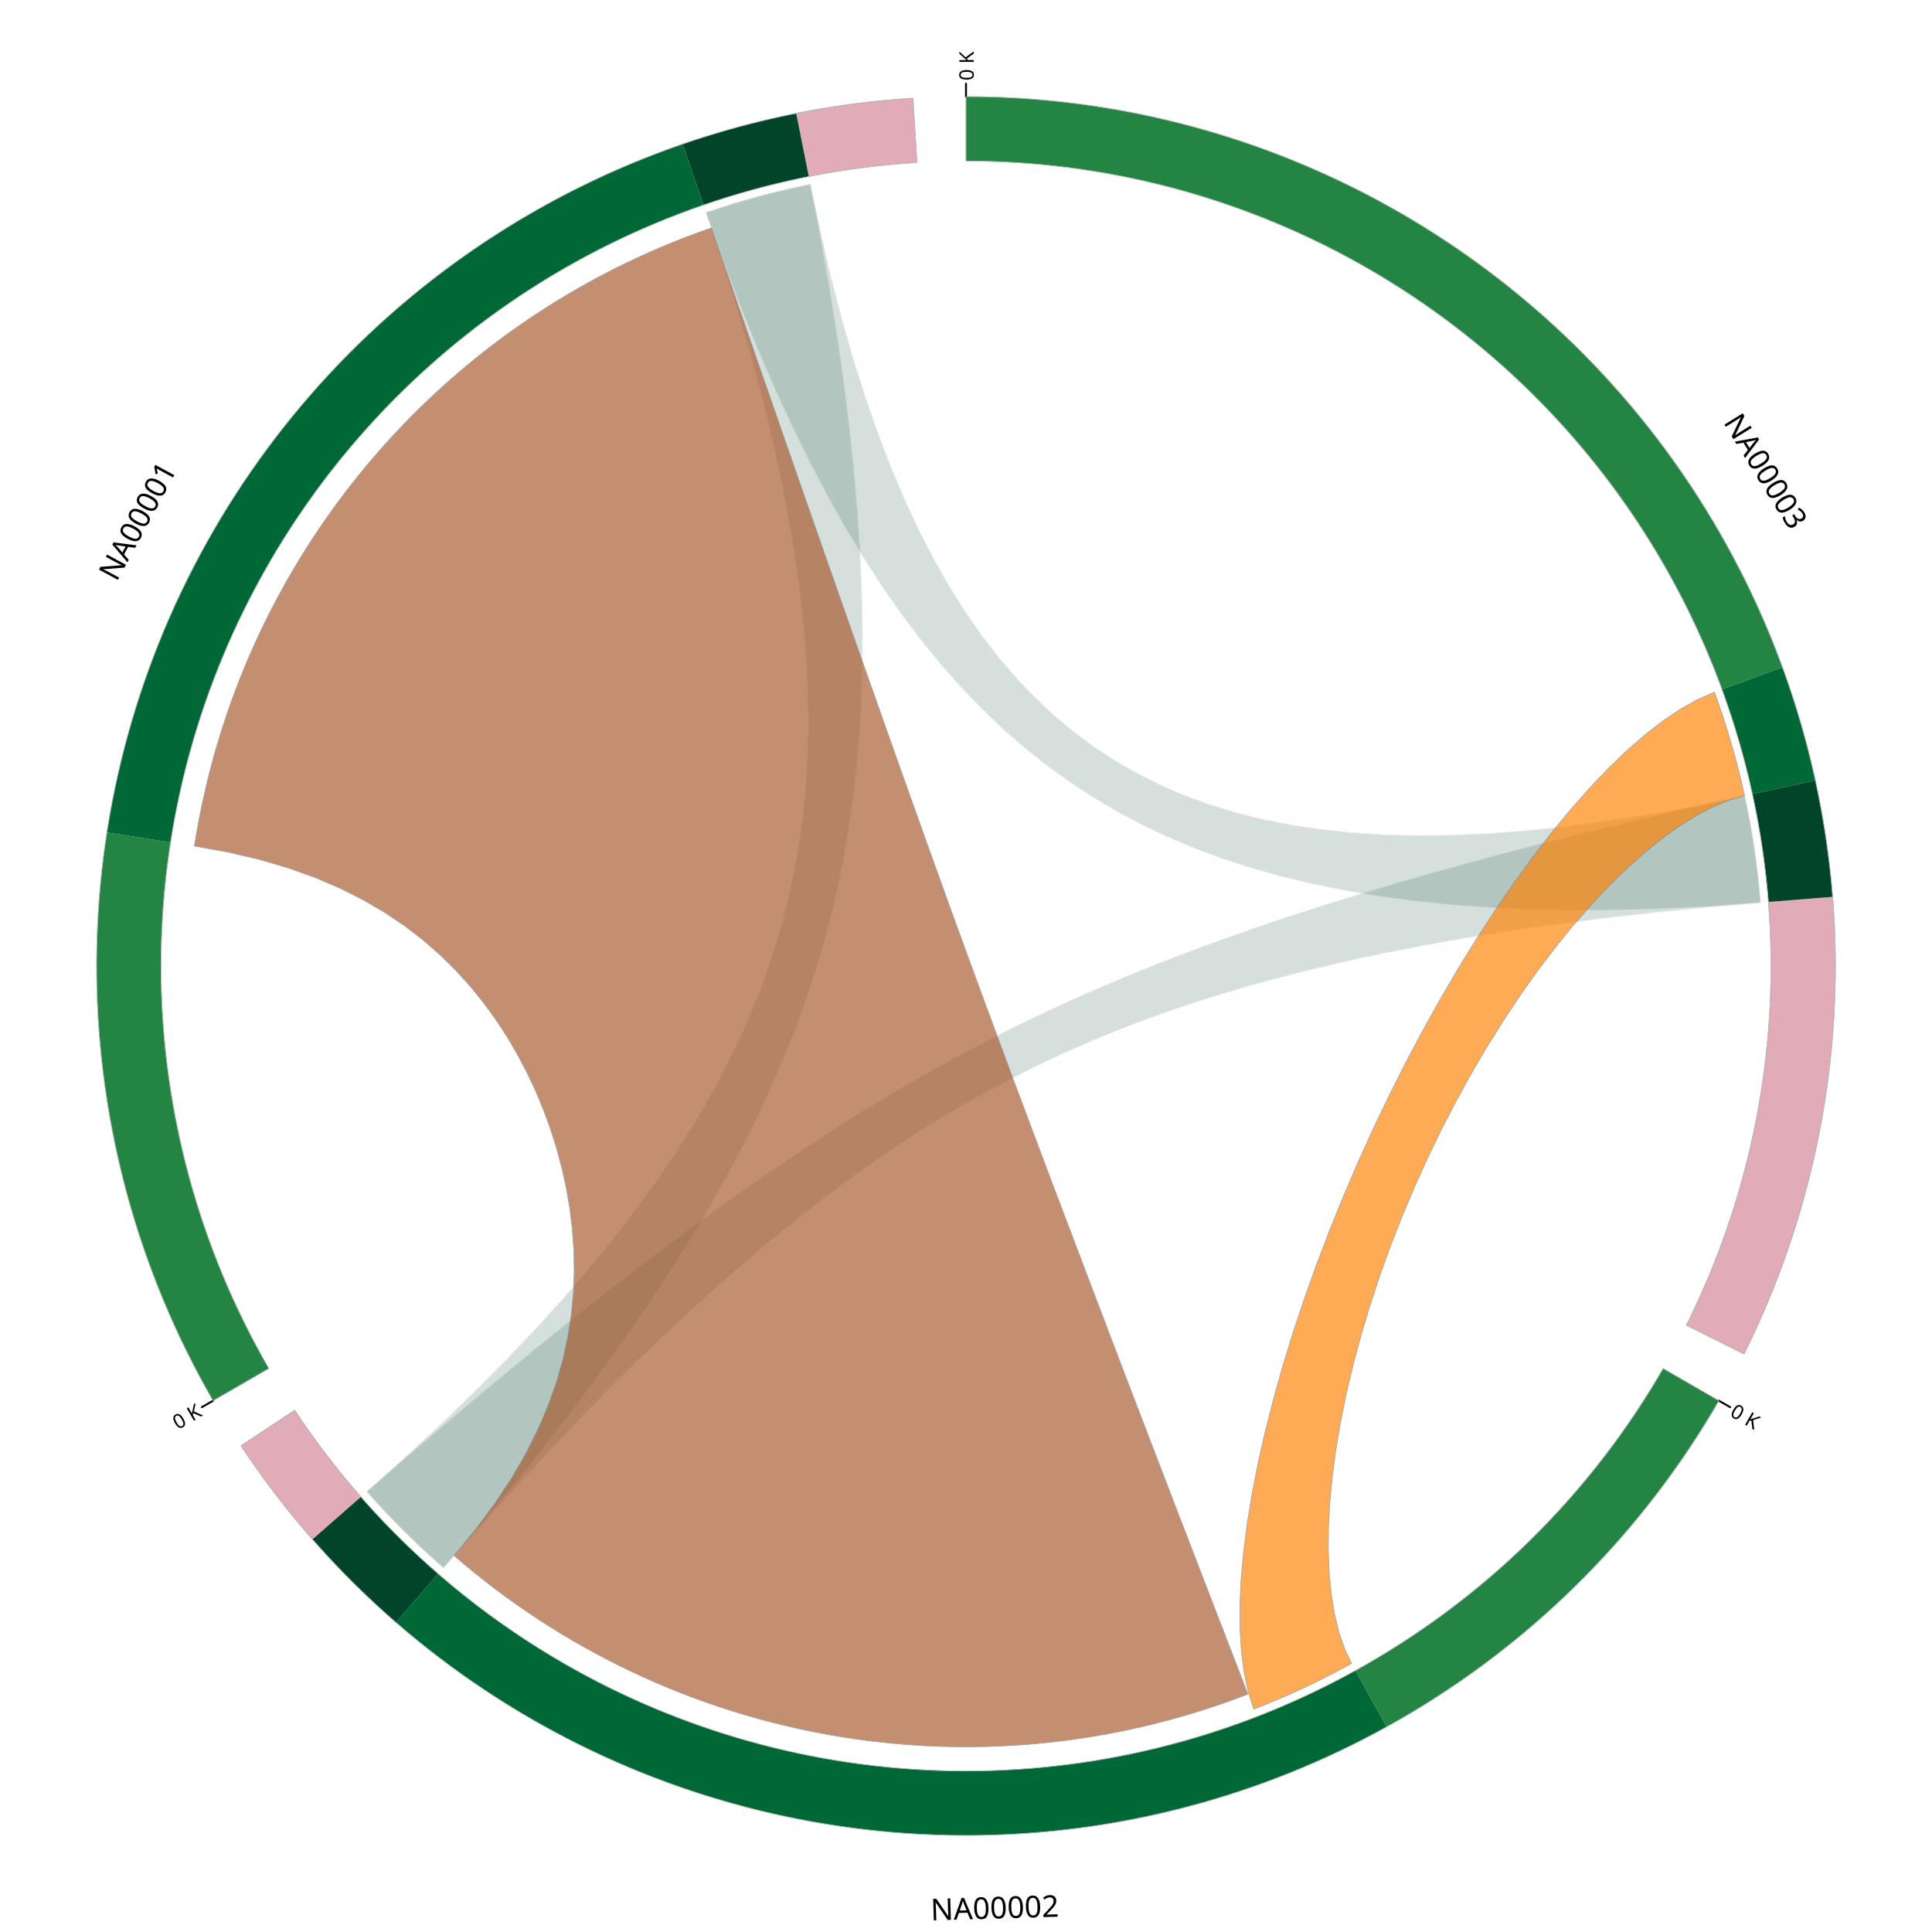
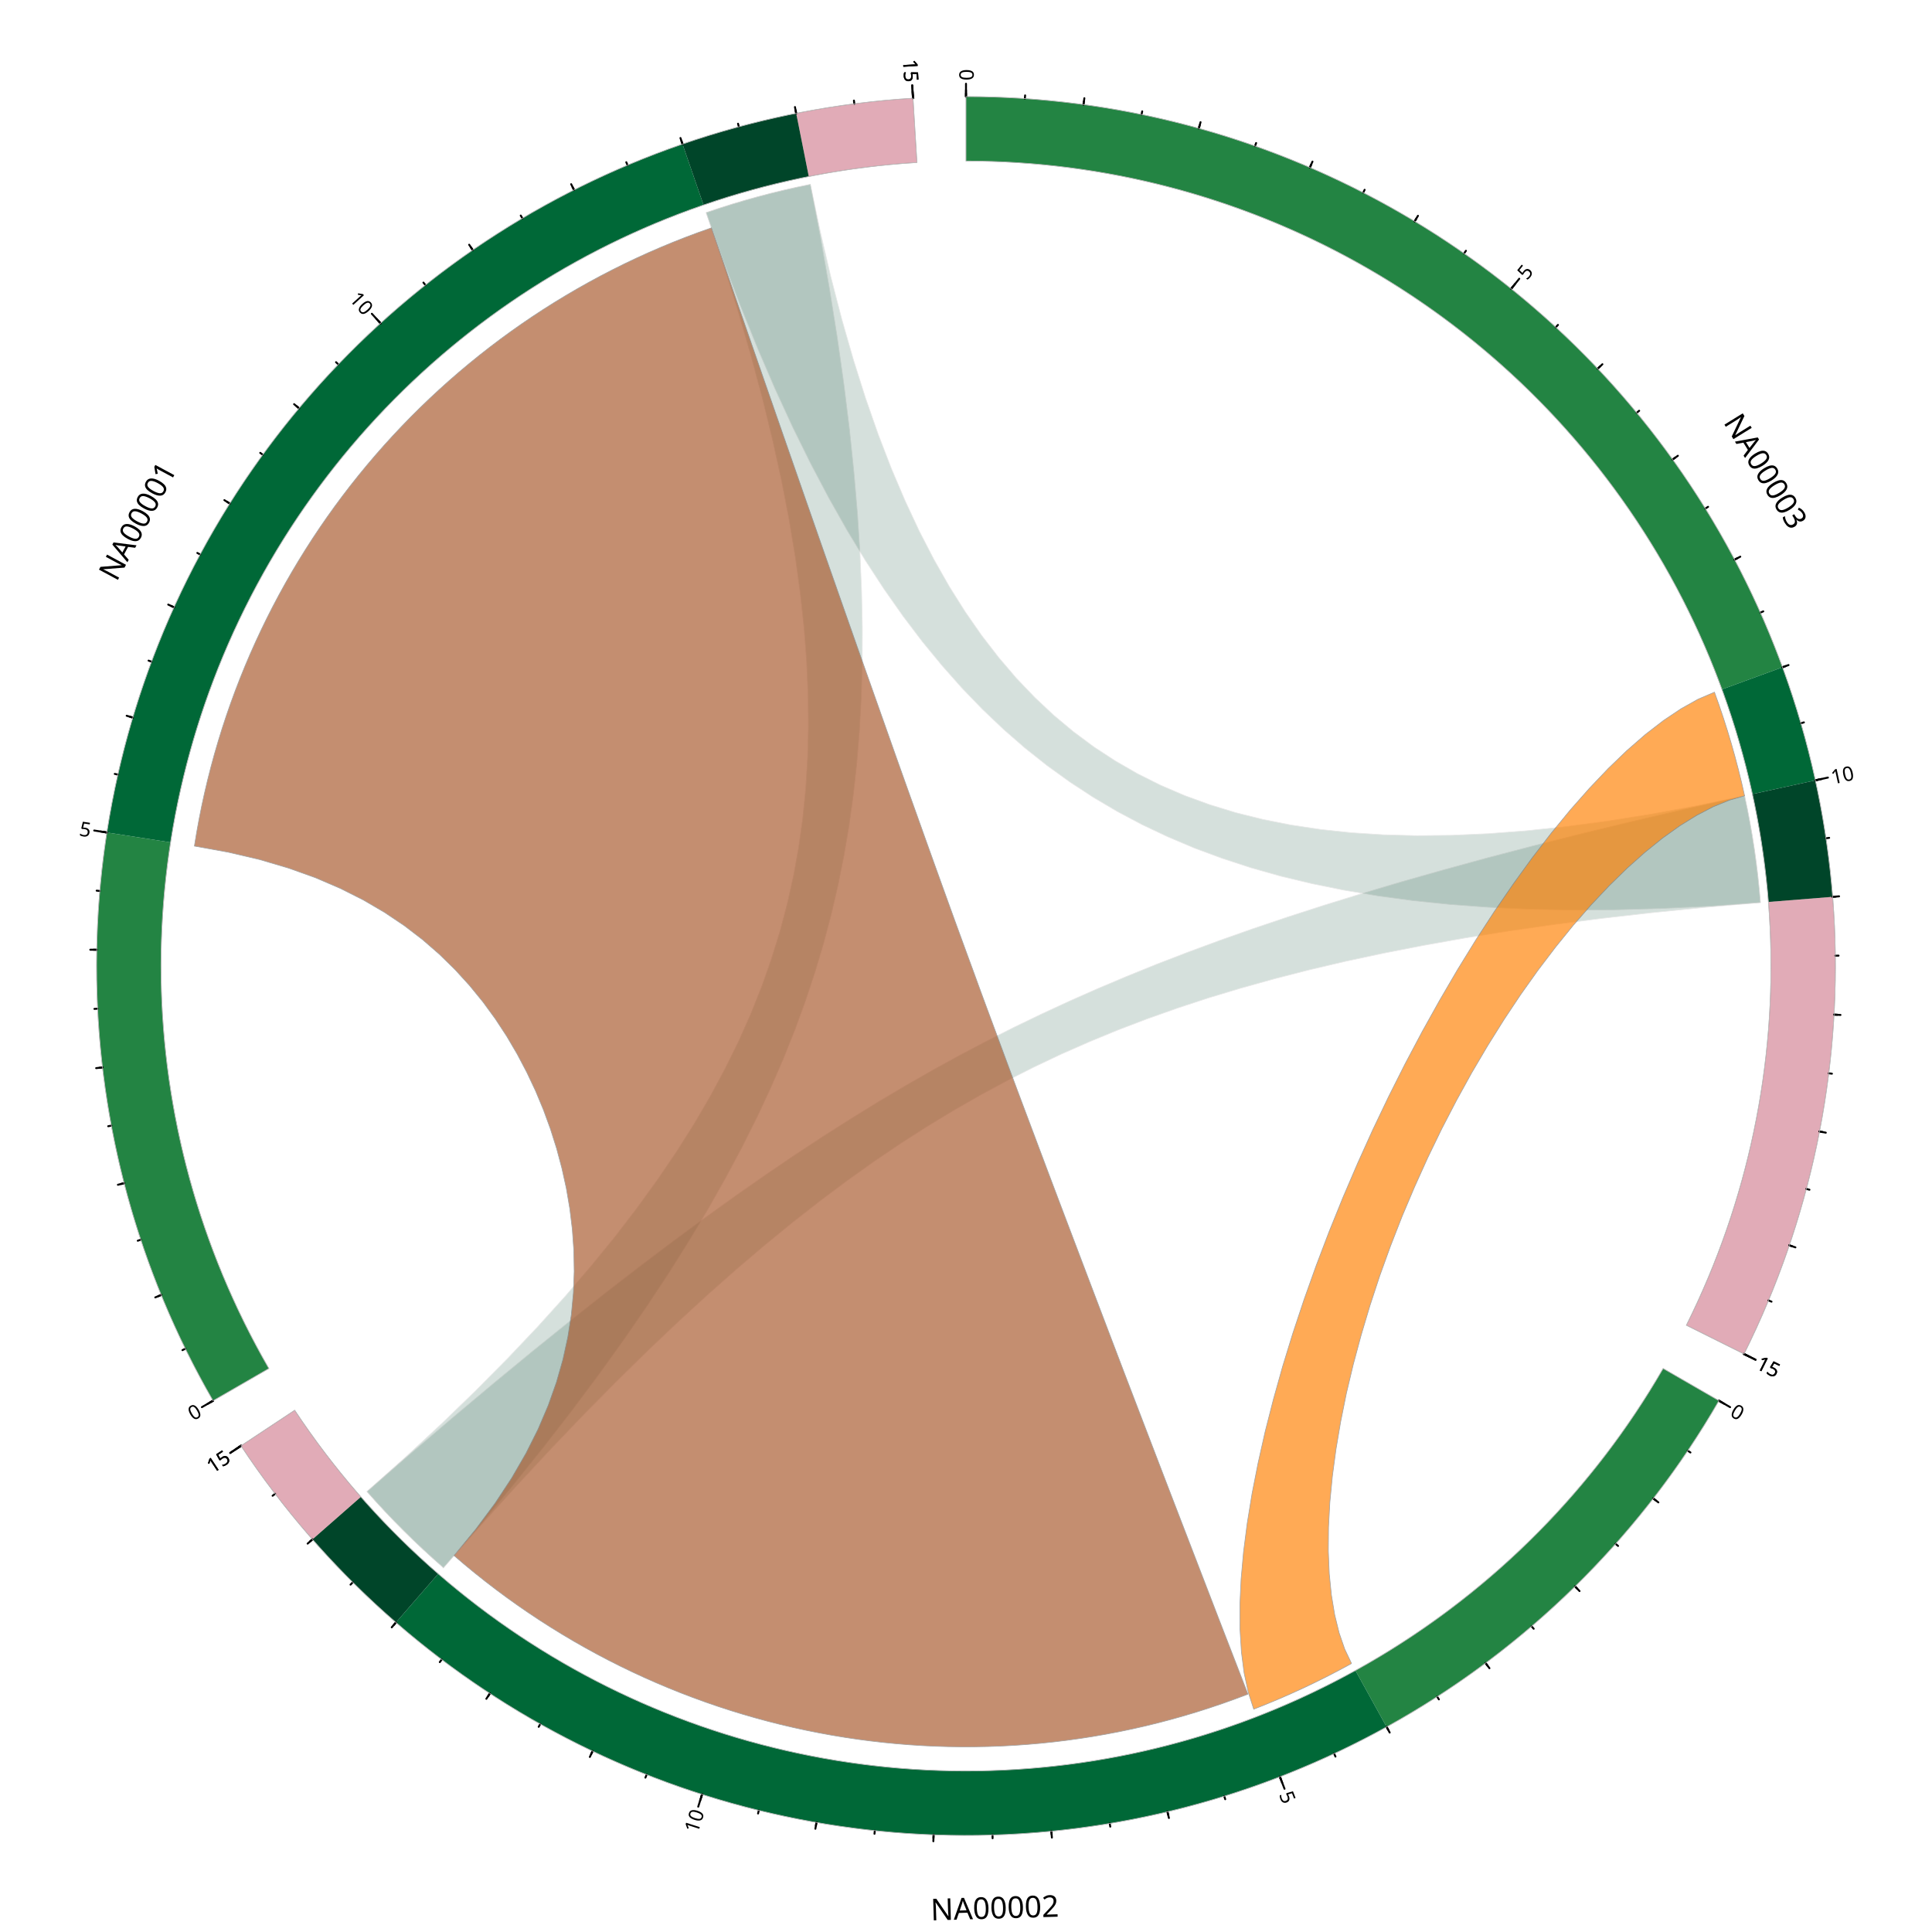
<svg xmlns="http://www.w3.org/2000/svg" width="3000px" height="3000px" version="1.1">
  <g id="bg">
    <rect x="0" y="0" width="3000px" height="3000px" style="fill:rgb(255,255,255);" />
  </g>
  <g id="ideograms">
    <path d="M1500.000,250.000 A1250.000,1250.000 40.000 0,1 2618.621,2057.842 L2708.110,2102.469 A1350.000,1350.000 0.000 0,0 1500.000,150.000 Z" style="stroke-width:1.0;stroke:rgb(189,189,189);stroke-linecap:round;fill:none;" />
    <path d="M1500.000,250.000 A1250.000,1250.000 40.000 0,1 2673.890,1070.485 L2767.801,1036.124 A1350.000,1350.000 0.000 0,0 1500.000,150.000 Z" style="stroke-linecap:round;fill:rgb(35,132,67);" />
    <path d="M2673.890,1070.485 A1250.000,1250.000 40.000 0,1 2721.167,1233.071 L2818.860,1211.716 A1350.000,1350.000 0.000 0,0 2767.801,1036.124 Z" style="stroke-linecap:round;fill:rgb(0,104,55);" />
    <path d="M2721.167,1233.071 A1250.000,1250.000 40.000 0,1 2746.038,1400.554 L2845.721,1392.598 A1350.000,1350.000 0.000 0,0 2818.860,1211.716 Z" style="stroke-linecap:round;fill:rgb(0,69,41);" />
    <path d="M2746.038,1400.554 A1250.000,1250.000 40.000 0,1 2618.621,2057.842 L2708.110,2102.469 A1350.000,1350.000 0.000 0,0 2845.721,1392.598 Z" style="stroke-linecap:round;fill:rgb(165,0,38);fill-opacity:0.33;" />
    <text x="2727.7" y="740.3" font-size="46.8px" font-family="CMUSansSerif-DemiCondensed" style="text-anchor:middle;fill:rgb(0,0,0);" transform="rotate(418.3,2727.7,740.3)">NA00003</text>
    <line x1="1500.0" y1="150.0" x2="1500.0" y2="130.0" style="stroke-width:3.0;stroke:rgb(0,0,0);stroke-linecap:round;fill:none;" />
-     <text x="1512.0" y="125.1" font-size="31.2px" font-family="CMUSansSerif" style="text-anchor:start;fill:rgb(0,0,0);" transform="rotate(270.0,1512.0,125.1)">0 K</text>
+     <text x="1512.0" y="125.1" font-size="31.2px" font-family="CMUSansSerif" style="text-anchor:start;fill:rgb(0,0,0);" transform="rotate(270.0,1512.0,125.1)">0</text>
+     <line x1="1500.0" y1="150.0" x2="1500.0" y2="140.0" style="stroke-width:3.0;stroke:rgb(0,0,0);stroke-linecap:round;fill:none;" />
+     <line x1="1500.0" y1="150.0" x2="1500.0" y2="145.0" style="stroke-width:3.0;stroke:rgb(0,0,0);stroke-linecap:round;fill:none;" />
+     <line x1="1591.4" y1="153.1" x2="1591.8" y2="148.1" style="stroke-width:3.0;stroke:rgb(0,0,0);stroke-linecap:round;fill:none;" />
+     <line x1="1682.4" y1="162.4" x2="1683.8" y2="152.5" style="stroke-width:3.0;stroke:rgb(0,0,0);stroke-linecap:round;fill:none;" />
+     <line x1="1682.4" y1="162.4" x2="1683.1" y2="157.4" style="stroke-width:3.0;stroke:rgb(0,0,0);stroke-linecap:round;fill:none;" />
+     <line x1="1772.6" y1="177.8" x2="1773.6" y2="172.9" style="stroke-width:3.0;stroke:rgb(0,0,0);stroke-linecap:round;fill:none;" />
+     <line x1="1861.5" y1="199.3" x2="1864.2" y2="189.7" style="stroke-width:3.0;stroke:rgb(0,0,0);stroke-linecap:round;fill:none;" />
+     <line x1="1861.5" y1="199.3" x2="1862.9" y2="194.5" style="stroke-width:3.0;stroke:rgb(0,0,0);stroke-linecap:round;fill:none;" />
+     <line x1="1948.8" y1="226.8" x2="1950.5" y2="222.1" style="stroke-width:3.0;stroke:rgb(0,0,0);stroke-linecap:round;fill:none;" />
+     <line x1="2034.0" y1="260.1" x2="2038.0" y2="250.9" style="stroke-width:3.0;stroke:rgb(0,0,0);stroke-linecap:round;fill:none;" />
+     <line x1="2034.0" y1="260.1" x2="2036.0" y2="255.5" style="stroke-width:3.0;stroke:rgb(0,0,0);stroke-linecap:round;fill:none;" />
+     <line x1="2116.8" y1="299.1" x2="2119.0" y2="294.7" style="stroke-width:3.0;stroke:rgb(0,0,0);stroke-linecap:round;fill:none;" />
+     <line x1="2196.7" y1="343.6" x2="2201.8" y2="335.1" style="stroke-width:3.0;stroke:rgb(0,0,0);stroke-linecap:round;fill:none;" />
+     <line x1="2196.7" y1="343.6" x2="2199.3" y2="339.4" style="stroke-width:3.0;stroke:rgb(0,0,0);stroke-linecap:round;fill:none;" />
+     <line x1="2273.4" y1="393.5" x2="2276.3" y2="389.4" style="stroke-width:3.0;stroke:rgb(0,0,0);stroke-linecap:round;fill:none;" />
+     <line x1="2346.6" y1="448.4" x2="2359.1" y2="432.8" style="stroke-width:3.0;stroke:rgb(0,0,0);stroke-linecap:round;fill:none;" />
+     <text x="2371.2" y="436.2" font-size="31.2px" font-family="CMUSansSerif" style="text-anchor:start;fill:rgb(0,0,0);" transform="rotate(308.8,2371.2,436.2)">5</text>
+     <line x1="2346.6" y1="448.4" x2="2352.8" y2="440.6" style="stroke-width:3.0;stroke:rgb(0,0,0);stroke-linecap:round;fill:none;" />
+     <line x1="2346.6" y1="448.4" x2="2349.7" y2="444.5" style="stroke-width:3.0;stroke:rgb(0,0,0);stroke-linecap:round;fill:none;" />
+     <line x1="2415.8" y1="508.2" x2="2419.2" y2="504.5" style="stroke-width:3.0;stroke:rgb(0,0,0);stroke-linecap:round;fill:none;" />
+     <line x1="2480.9" y1="572.5" x2="2488.2" y2="565.6" style="stroke-width:3.0;stroke:rgb(0,0,0);stroke-linecap:round;fill:none;" />
+     <line x1="2480.9" y1="572.5" x2="2484.5" y2="569.0" style="stroke-width:3.0;stroke:rgb(0,0,0);stroke-linecap:round;fill:none;" />
+     <line x1="2541.5" y1="641.0" x2="2545.3" y2="637.8" style="stroke-width:3.0;stroke:rgb(0,0,0);stroke-linecap:round;fill:none;" />
+     <line x1="2597.3" y1="713.5" x2="2605.4" y2="707.7" style="stroke-width:3.0;stroke:rgb(0,0,0);stroke-linecap:round;fill:none;" />
+     <line x1="2597.3" y1="713.5" x2="2601.3" y2="710.6" style="stroke-width:3.0;stroke:rgb(0,0,0);stroke-linecap:round;fill:none;" />
+     <line x1="2648.0" y1="789.7" x2="2652.3" y2="787.0" style="stroke-width:3.0;stroke:rgb(0,0,0);stroke-linecap:round;fill:none;" />
+     <line x1="2693.5" y1="869.0" x2="2702.3" y2="864.4" style="stroke-width:3.0;stroke:rgb(0,0,0);stroke-linecap:round;fill:none;" />
+     <line x1="2693.5" y1="869.0" x2="2697.9" y2="866.7" style="stroke-width:3.0;stroke:rgb(0,0,0);stroke-linecap:round;fill:none;" />
+     <line x1="2733.5" y1="951.3" x2="2738.0" y2="949.3" style="stroke-width:3.0;stroke:rgb(0,0,0);stroke-linecap:round;fill:none;" />
+     <line x1="2767.8" y1="1036.1" x2="2777.2" y2="1032.7" style="stroke-width:3.0;stroke:rgb(0,0,0);stroke-linecap:round;fill:none;" />
+     <line x1="2767.8" y1="1036.1" x2="2772.5" y2="1034.4" style="stroke-width:3.0;stroke:rgb(0,0,0);stroke-linecap:round;fill:none;" />
+     <line x1="2796.3" y1="1123.1" x2="2801.1" y2="1121.7" style="stroke-width:3.0;stroke:rgb(0,0,0);stroke-linecap:round;fill:none;" />
+     <line x1="2818.9" y1="1211.7" x2="2838.4" y2="1207.4" style="stroke-width:3.0;stroke:rgb(0,0,0);stroke-linecap:round;fill:none;" />
+     <text x="2845.8" y="1218.1" font-size="31.2px" font-family="CMUSansSerif" style="text-anchor:start;fill:rgb(0,0,0);" transform="rotate(347.7,2845.8,1218.1)">10</text>
+     <line x1="2818.9" y1="1211.7" x2="2828.6" y2="1209.6" style="stroke-width:3.0;stroke:rgb(0,0,0);stroke-linecap:round;fill:none;" />
+     <line x1="2818.9" y1="1211.7" x2="2823.7" y2="1210.6" style="stroke-width:3.0;stroke:rgb(0,0,0);stroke-linecap:round;fill:none;" />
+     <line x1="2835.4" y1="1301.7" x2="2840.3" y2="1301.0" style="stroke-width:3.0;stroke:rgb(0,0,0);stroke-linecap:round;fill:none;" />
+     <line x1="2845.7" y1="1392.6" x2="2855.7" y2="1391.8" style="stroke-width:3.0;stroke:rgb(0,0,0);stroke-linecap:round;fill:none;" />
+     <line x1="2845.7" y1="1392.6" x2="2850.7" y2="1392.2" style="stroke-width:3.0;stroke:rgb(0,0,0);stroke-linecap:round;fill:none;" />
+     <line x1="2849.9" y1="1484.0" x2="2854.9" y2="1483.9" style="stroke-width:3.0;stroke:rgb(0,0,0);stroke-linecap:round;fill:none;" />
+     <line x1="2847.9" y1="1575.5" x2="2857.9" y2="1576.0" style="stroke-width:3.0;stroke:rgb(0,0,0);stroke-linecap:round;fill:none;" />
+     <line x1="2847.9" y1="1575.5" x2="2852.9" y2="1575.7" style="stroke-width:3.0;stroke:rgb(0,0,0);stroke-linecap:round;fill:none;" />
+     <line x1="2839.7" y1="1666.6" x2="2844.6" y2="1667.2" style="stroke-width:3.0;stroke:rgb(0,0,0);stroke-linecap:round;fill:none;" />
+     <line x1="2825.3" y1="1756.9" x2="2835.1" y2="1758.8" style="stroke-width:3.0;stroke:rgb(0,0,0);stroke-linecap:round;fill:none;" />
+     <line x1="2825.3" y1="1756.9" x2="2830.2" y2="1757.9" style="stroke-width:3.0;stroke:rgb(0,0,0);stroke-linecap:round;fill:none;" />
+     <line x1="2804.9" y1="1846.1" x2="2809.7" y2="1847.4" style="stroke-width:3.0;stroke:rgb(0,0,0);stroke-linecap:round;fill:none;" />
+     <line x1="2778.4" y1="1933.7" x2="2787.9" y2="1936.9" style="stroke-width:3.0;stroke:rgb(0,0,0);stroke-linecap:round;fill:none;" />
+     <line x1="2778.4" y1="1933.7" x2="2783.2" y2="1935.3" style="stroke-width:3.0;stroke:rgb(0,0,0);stroke-linecap:round;fill:none;" />
+     <line x1="2746.1" y1="2019.3" x2="2750.8" y2="2021.2" style="stroke-width:3.0;stroke:rgb(0,0,0);stroke-linecap:round;fill:none;" />
+     <line x1="2708.1" y1="2102.5" x2="2726.0" y2="2111.4" style="stroke-width:3.0;stroke:rgb(0,0,0);stroke-linecap:round;fill:none;" />
+     <text x="2725.1" y="2124.3" font-size="31.2px" font-family="CMUSansSerif" style="text-anchor:start;fill:rgb(0,0,0);" transform="rotate(26.5,2725.1,2124.3)">15</text>
+     <line x1="2708.1" y1="2102.5" x2="2717.1" y2="2106.9" style="stroke-width:3.0;stroke:rgb(0,0,0);stroke-linecap:round;fill:none;" />
+     <line x1="2708.1" y1="2102.5" x2="2712.6" y2="2104.7" style="stroke-width:3.0;stroke:rgb(0,0,0);stroke-linecap:round;fill:none;" />
+     <line x1="2708.1" y1="2102.5" x2="2726.0" y2="2111.4" style="stroke-width:3.0;stroke:rgb(0,0,0);stroke-linecap:round;fill:none;" />
+     <text x="2725.1" y="2124.3" font-size="31.2px" font-family="CMUSansSerif" style="text-anchor:start;fill:rgb(0,0,0);" transform="rotate(26.5,2725.1,2124.3)">15</text>
    <path d="M1500.000,250.000 A1250.000,1250.000 40.000 0,1 2618.621,2057.842 L2708.110,2102.469 A1350.000,1350.000 0.000 0,0 1500.000,150.000 Z" style="stroke-width:1.0;stroke:rgb(189,189,189);stroke-linecap:round;fill:none;" />
    <path d="M2582.532,2125.000 A1250.000,1250.000 40.000 0,1 457.584,2189.833 L374.191,2245.020 A1350.000,1350.000 0.000 0,0 2669.134,2175.000 Z" style="stroke-width:1.0;stroke:rgb(189,189,189);stroke-linecap:round;fill:none;" />
    <path d="M2582.532,2125.000 A1250.000,1250.000 40.000 0,1 2104.715,2593.993 L2153.092,2681.512 A1350.000,1350.000 0.000 0,0 2669.134,2175.000 Z" style="stroke-linecap:round;fill:rgb(35,132,67);" />
    <path d="M2104.715,2593.993 A1250.000,1250.000 40.000 0,1 680.406,2443.804 L614.838,2519.308 A1350.000,1350.000 0.000 0,0 2153.092,2681.512 Z" style="stroke-linecap:round;fill:rgb(0,104,55);" />
    <path d="M680.406,2443.804 A1250.000,1250.000 40.000 0,1 560.375,2324.381 L485.205,2390.332 A1350.000,1350.000 0.000 0,0 614.838,2519.308 Z" style="stroke-linecap:round;fill:rgb(0,69,41);" />
    <path d="M560.375,2324.381 A1250.000,1250.000 40.000 0,1 457.584,2189.833 L374.191,2245.020 A1350.000,1350.000 0.000 0,0 485.205,2390.332 Z" style="stroke-linecap:round;fill:rgb(165,0,38);fill-opacity:0.33;" />
    <text x="1545.1" y="2979.1" font-size="46.8px" font-family="CMUSansSerif-DemiCondensed" style="text-anchor:middle;fill:rgb(0,0,0);" transform="rotate(-1.7,1545.1,2979.1)">NA00002</text>
    <line x1="2669.1" y1="2175.0" x2="2686.5" y2="2185.0" style="stroke-width:3.0;stroke:rgb(0,0,0);stroke-linecap:round;fill:none;" />
-     <text x="2684.7" y="2197.9" font-size="31.2px" font-family="CMUSansSerif" style="text-anchor:start;fill:rgb(0,0,0);" transform="rotate(30.0,2684.7,2197.9)">0 K</text>
+     <text x="2684.7" y="2197.9" font-size="31.2px" font-family="CMUSansSerif" style="text-anchor:start;fill:rgb(0,0,0);" transform="rotate(30.0,2684.7,2197.9)">0</text>
+     <line x1="2669.1" y1="2175.0" x2="2677.8" y2="2180.0" style="stroke-width:3.0;stroke:rgb(0,0,0);stroke-linecap:round;fill:none;" />
+     <line x1="2669.1" y1="2175.0" x2="2673.5" y2="2177.5" style="stroke-width:3.0;stroke:rgb(0,0,0);stroke-linecap:round;fill:none;" />
+     <line x1="2620.7" y1="2252.6" x2="2624.9" y2="2255.4" style="stroke-width:3.0;stroke:rgb(0,0,0);stroke-linecap:round;fill:none;" />
+     <line x1="2567.2" y1="2326.8" x2="2575.1" y2="2332.9" style="stroke-width:3.0;stroke:rgb(0,0,0);stroke-linecap:round;fill:none;" />
+     <line x1="2567.2" y1="2326.8" x2="2571.1" y2="2329.9" style="stroke-width:3.0;stroke:rgb(0,0,0);stroke-linecap:round;fill:none;" />
+     <line x1="2508.7" y1="2397.2" x2="2512.5" y2="2400.5" style="stroke-width:3.0;stroke:rgb(0,0,0);stroke-linecap:round;fill:none;" />
+     <line x1="2445.7" y1="2463.4" x2="2452.7" y2="2470.6" style="stroke-width:3.0;stroke:rgb(0,0,0);stroke-linecap:round;fill:none;" />
+     <line x1="2445.7" y1="2463.4" x2="2449.2" y2="2467.0" style="stroke-width:3.0;stroke:rgb(0,0,0);stroke-linecap:round;fill:none;" />
+     <line x1="2378.2" y1="2525.3" x2="2381.5" y2="2529.1" style="stroke-width:3.0;stroke:rgb(0,0,0);stroke-linecap:round;fill:none;" />
+     <line x1="2306.8" y1="2582.4" x2="2312.8" y2="2590.4" style="stroke-width:3.0;stroke:rgb(0,0,0);stroke-linecap:round;fill:none;" />
+     <line x1="2306.8" y1="2582.4" x2="2309.8" y2="2586.4" style="stroke-width:3.0;stroke:rgb(0,0,0);stroke-linecap:round;fill:none;" />
+     <line x1="2231.6" y1="2634.6" x2="2234.3" y2="2638.8" style="stroke-width:3.0;stroke:rgb(0,0,0);stroke-linecap:round;fill:none;" />
+     <line x1="2153.1" y1="2681.5" x2="2157.9" y2="2690.3" style="stroke-width:3.0;stroke:rgb(0,0,0);stroke-linecap:round;fill:none;" />
+     <line x1="2153.1" y1="2681.5" x2="2155.5" y2="2685.9" style="stroke-width:3.0;stroke:rgb(0,0,0);stroke-linecap:round;fill:none;" />
+     <line x1="2071.6" y1="2723.0" x2="2073.7" y2="2727.6" style="stroke-width:3.0;stroke:rgb(0,0,0);stroke-linecap:round;fill:none;" />
+     <line x1="1987.4" y1="2758.9" x2="1994.6" y2="2777.6" style="stroke-width:3.0;stroke:rgb(0,0,0);stroke-linecap:round;fill:none;" />
+     <text x="1985.7" y="2786.4" font-size="31.2px" font-family="CMUSansSerif" style="text-anchor:start;fill:rgb(0,0,0);" transform="rotate(68.8,1985.7,2786.4)">5</text>
+     <line x1="1987.4" y1="2758.9" x2="1991.0" y2="2768.3" style="stroke-width:3.0;stroke:rgb(0,0,0);stroke-linecap:round;fill:none;" />
+     <line x1="1987.4" y1="2758.9" x2="1989.2" y2="2763.6" style="stroke-width:3.0;stroke:rgb(0,0,0);stroke-linecap:round;fill:none;" />
+     <line x1="1901.0" y1="2789.1" x2="1902.5" y2="2793.8" style="stroke-width:3.0;stroke:rgb(0,0,0);stroke-linecap:round;fill:none;" />
+     <line x1="1812.8" y1="2813.3" x2="1815.1" y2="2823.0" style="stroke-width:3.0;stroke:rgb(0,0,0);stroke-linecap:round;fill:none;" />
+     <line x1="1812.8" y1="2813.3" x2="1814.0" y2="2818.1" style="stroke-width:3.0;stroke:rgb(0,0,0);stroke-linecap:round;fill:none;" />
+     <line x1="1723.2" y1="2831.4" x2="1724.0" y2="2836.4" style="stroke-width:3.0;stroke:rgb(0,0,0);stroke-linecap:round;fill:none;" />
+     <line x1="1632.5" y1="2843.5" x2="1633.4" y2="2853.4" style="stroke-width:3.0;stroke:rgb(0,0,0);stroke-linecap:round;fill:none;" />
+     <line x1="1632.5" y1="2843.5" x2="1633.0" y2="2848.5" style="stroke-width:3.0;stroke:rgb(0,0,0);stroke-linecap:round;fill:none;" />
+     <line x1="1541.2" y1="2849.4" x2="1541.3" y2="2854.4" style="stroke-width:3.0;stroke:rgb(0,0,0);stroke-linecap:round;fill:none;" />
+     <line x1="1449.7" y1="2849.1" x2="1449.3" y2="2859.1" style="stroke-width:3.0;stroke:rgb(0,0,0);stroke-linecap:round;fill:none;" />
+     <line x1="1449.7" y1="2849.1" x2="1449.5" y2="2854.1" style="stroke-width:3.0;stroke:rgb(0,0,0);stroke-linecap:round;fill:none;" />
+     <line x1="1358.4" y1="2842.6" x2="1357.9" y2="2847.5" style="stroke-width:3.0;stroke:rgb(0,0,0);stroke-linecap:round;fill:none;" />
+     <line x1="1267.8" y1="2829.9" x2="1266.1" y2="2839.7" style="stroke-width:3.0;stroke:rgb(0,0,0);stroke-linecap:round;fill:none;" />
+     <line x1="1267.8" y1="2829.9" x2="1267.0" y2="2834.8" style="stroke-width:3.0;stroke:rgb(0,0,0);stroke-linecap:round;fill:none;" />
+     <line x1="1178.3" y1="2811.1" x2="1177.1" y2="2816.0" style="stroke-width:3.0;stroke:rgb(0,0,0);stroke-linecap:round;fill:none;" />
+     <line x1="1090.2" y1="2786.3" x2="1084.2" y2="2805.4" style="stroke-width:3.0;stroke:rgb(0,0,0);stroke-linecap:round;fill:none;" />
+     <text x="1094.1" y="2813.7" font-size="31.2px" font-family="CMUSansSerif" style="text-anchor:end;fill:rgb(0,0,0);" transform="rotate(-72.3,1094.1,2813.7)">10</text>
+     <line x1="1090.2" y1="2786.3" x2="1087.2" y2="2795.8" style="stroke-width:3.0;stroke:rgb(0,0,0);stroke-linecap:round;fill:none;" />
+     <line x1="1090.2" y1="2786.3" x2="1088.7" y2="2791.1" style="stroke-width:3.0;stroke:rgb(0,0,0);stroke-linecap:round;fill:none;" />
+     <line x1="1004.1" y1="2755.6" x2="1002.2" y2="2760.3" style="stroke-width:3.0;stroke:rgb(0,0,0);stroke-linecap:round;fill:none;" />
+     <line x1="920.2" y1="2719.1" x2="915.9" y2="2728.2" style="stroke-width:3.0;stroke:rgb(0,0,0);stroke-linecap:round;fill:none;" />
+     <line x1="920.2" y1="2719.1" x2="918.0" y2="2723.6" style="stroke-width:3.0;stroke:rgb(0,0,0);stroke-linecap:round;fill:none;" />
+     <line x1="838.9" y1="2677.1" x2="836.5" y2="2681.4" style="stroke-width:3.0;stroke:rgb(0,0,0);stroke-linecap:round;fill:none;" />
+     <line x1="760.7" y1="2629.6" x2="755.2" y2="2637.9" style="stroke-width:3.0;stroke:rgb(0,0,0);stroke-linecap:round;fill:none;" />
+     <line x1="760.7" y1="2629.6" x2="758.0" y2="2633.8" style="stroke-width:3.0;stroke:rgb(0,0,0);stroke-linecap:round;fill:none;" />
+     <line x1="685.9" y1="2576.9" x2="682.9" y2="2580.9" style="stroke-width:3.0;stroke:rgb(0,0,0);stroke-linecap:round;fill:none;" />
+     <line x1="614.8" y1="2519.3" x2="608.3" y2="2526.9" style="stroke-width:3.0;stroke:rgb(0,0,0);stroke-linecap:round;fill:none;" />
+     <line x1="614.8" y1="2519.3" x2="611.6" y2="2523.1" style="stroke-width:3.0;stroke:rgb(0,0,0);stroke-linecap:round;fill:none;" />
+     <line x1="547.8" y1="2457.0" x2="544.3" y2="2460.6" style="stroke-width:3.0;stroke:rgb(0,0,0);stroke-linecap:round;fill:none;" />
+     <line x1="485.2" y1="2390.3" x2="477.7" y2="2396.9" style="stroke-width:3.0;stroke:rgb(0,0,0);stroke-linecap:round;fill:none;" />
+     <line x1="485.2" y1="2390.3" x2="481.4" y2="2393.6" style="stroke-width:3.0;stroke:rgb(0,0,0);stroke-linecap:round;fill:none;" />
+     <line x1="427.2" y1="2319.6" x2="423.3" y2="2322.6" style="stroke-width:3.0;stroke:rgb(0,0,0);stroke-linecap:round;fill:none;" />
+     <line x1="374.2" y1="2245.0" x2="357.5" y2="2256.1" style="stroke-width:3.0;stroke:rgb(0,0,0);stroke-linecap:round;fill:none;" />
+     <text x="360.0" y="2268.8" font-size="31.2px" font-family="CMUSansSerif" style="text-anchor:end;fill:rgb(0,0,0);" transform="rotate(-33.5,360.0,2268.8)">15</text>
+     <line x1="374.2" y1="2245.0" x2="365.9" y2="2250.5" style="stroke-width:3.0;stroke:rgb(0,0,0);stroke-linecap:round;fill:none;" />
+     <line x1="374.2" y1="2245.0" x2="370.0" y2="2247.8" style="stroke-width:3.0;stroke:rgb(0,0,0);stroke-linecap:round;fill:none;" />
+     <line x1="374.2" y1="2245.0" x2="357.5" y2="2256.1" style="stroke-width:3.0;stroke:rgb(0,0,0);stroke-linecap:round;fill:none;" />
+     <text x="360.0" y="2268.8" font-size="31.2px" font-family="CMUSansSerif" style="text-anchor:end;fill:rgb(0,0,0);" transform="rotate(-33.5,360.0,2268.8)">15</text>
    <path d="M2582.532,2125.000 A1250.000,1250.000 40.000 0,1 457.584,2189.833 L374.191,2245.020 A1350.000,1350.000 0.000 0,0 2669.134,2175.000 Z" style="stroke-width:1.0;stroke:rgb(189,189,189);stroke-linecap:round;fill:none;" />
    <path d="M417.468,2125.000 A1250.000,1250.000 40.000 0,1 1423.795,252.325 L1417.699,152.511 A1350.000,1350.000 0.000 0,0 330.866,2175.000 Z" style="stroke-width:1.0;stroke:rgb(189,189,189);stroke-linecap:round;fill:none;" />
    <path d="M417.468,2125.000 A1250.000,1250.000 40.000 0,1 264.831,1308.014 L166.018,1292.655 A1350.000,1350.000 0.000 0,0 330.866,2175.000 Z" style="stroke-linecap:round;fill:rgb(35,132,67);" />
    <path d="M264.831,1308.014 A1250.000,1250.000 40.000 0,1 1092.439,318.309 L1059.834,223.774 A1350.000,1350.000 0.000 0,0 166.018,1292.655 Z" style="stroke-linecap:round;fill:rgb(0,104,55);" />
    <path d="M1092.439,318.309 A1250.000,1250.000 40.000 0,1 1255.877,274.070 L1236.348,175.996 A1350.000,1350.000 0.000 0,0 1059.834,223.774 Z" style="stroke-linecap:round;fill:rgb(0,69,41);" />
    <path d="M1255.877,274.070 A1250.000,1250.000 40.000 0,1 1423.795,252.325 L1417.699,152.511 A1350.000,1350.000 0.000 0,0 1236.348,175.996 Z" style="stroke-linecap:round;fill:rgb(165,0,38);fill-opacity:0.33;" />
    <text x="228.2" y="816.6" font-size="46.8px" font-family="CMUSansSerif-DemiCondensed" style="text-anchor:middle;fill:rgb(0,0,0);" transform="rotate(-61.7,228.2,816.6)">NA00001</text>
    <line x1="330.9" y1="2175.0" x2="313.5" y2="2185.0" style="stroke-width:3.0;stroke:rgb(0,0,0);stroke-linecap:round;fill:none;" />
-     <text x="315.3" y="2197.9" font-size="31.2px" font-family="CMUSansSerif" style="text-anchor:end;fill:rgb(0,0,0);" transform="rotate(-30.0,315.3,2197.9)">0 K</text>
+     <text x="315.3" y="2197.9" font-size="31.2px" font-family="CMUSansSerif" style="text-anchor:end;fill:rgb(0,0,0);" transform="rotate(-30.0,315.3,2197.9)">0</text>
+     <line x1="330.9" y1="2175.0" x2="322.2" y2="2180.0" style="stroke-width:3.0;stroke:rgb(0,0,0);stroke-linecap:round;fill:none;" />
+     <line x1="330.9" y1="2175.0" x2="326.5" y2="2177.5" style="stroke-width:3.0;stroke:rgb(0,0,0);stroke-linecap:round;fill:none;" />
+     <line x1="287.8" y1="2094.3" x2="283.3" y2="2096.5" style="stroke-width:3.0;stroke:rgb(0,0,0);stroke-linecap:round;fill:none;" />
+     <line x1="250.4" y1="2010.8" x2="241.1" y2="2014.6" style="stroke-width:3.0;stroke:rgb(0,0,0);stroke-linecap:round;fill:none;" />
+     <line x1="250.4" y1="2010.8" x2="245.7" y2="2012.7" style="stroke-width:3.0;stroke:rgb(0,0,0);stroke-linecap:round;fill:none;" />
+     <line x1="218.6" y1="1925.0" x2="213.9" y2="1926.6" style="stroke-width:3.0;stroke:rgb(0,0,0);stroke-linecap:round;fill:none;" />
+     <line x1="192.8" y1="1837.2" x2="183.1" y2="1839.7" style="stroke-width:3.0;stroke:rgb(0,0,0);stroke-linecap:round;fill:none;" />
+     <line x1="192.8" y1="1837.2" x2="188.0" y2="1838.5" style="stroke-width:3.0;stroke:rgb(0,0,0);stroke-linecap:round;fill:none;" />
+     <line x1="173.0" y1="1747.9" x2="168.0" y2="1748.8" style="stroke-width:3.0;stroke:rgb(0,0,0);stroke-linecap:round;fill:none;" />
+     <line x1="159.2" y1="1657.5" x2="149.3" y2="1658.6" style="stroke-width:3.0;stroke:rgb(0,0,0);stroke-linecap:round;fill:none;" />
+     <line x1="159.2" y1="1657.5" x2="154.3" y2="1658.1" style="stroke-width:3.0;stroke:rgb(0,0,0);stroke-linecap:round;fill:none;" />
+     <line x1="151.6" y1="1566.3" x2="146.6" y2="1566.6" style="stroke-width:3.0;stroke:rgb(0,0,0);stroke-linecap:round;fill:none;" />
+     <line x1="150.2" y1="1474.8" x2="140.2" y2="1474.7" style="stroke-width:3.0;stroke:rgb(0,0,0);stroke-linecap:round;fill:none;" />
+     <line x1="150.2" y1="1474.8" x2="145.2" y2="1474.7" style="stroke-width:3.0;stroke:rgb(0,0,0);stroke-linecap:round;fill:none;" />
+     <line x1="155.0" y1="1383.5" x2="150.1" y2="1383.0" style="stroke-width:3.0;stroke:rgb(0,0,0);stroke-linecap:round;fill:none;" />
+     <line x1="166.0" y1="1292.7" x2="146.3" y2="1289.6" style="stroke-width:3.0;stroke:rgb(0,0,0);stroke-linecap:round;fill:none;" />
+     <text x="139.6" y="1300.2" font-size="31.2px" font-family="CMUSansSerif" style="text-anchor:end;fill:rgb(0,0,0);" transform="rotate(8.8,139.6,1300.2)">5</text>
+     <line x1="166.0" y1="1292.7" x2="156.1" y2="1291.1" style="stroke-width:3.0;stroke:rgb(0,0,0);stroke-linecap:round;fill:none;" />
+     <line x1="166.0" y1="1292.7" x2="161.1" y2="1291.9" style="stroke-width:3.0;stroke:rgb(0,0,0);stroke-linecap:round;fill:none;" />
+     <line x1="183.1" y1="1202.8" x2="178.2" y2="1201.7" style="stroke-width:3.0;stroke:rgb(0,0,0);stroke-linecap:round;fill:none;" />
+     <line x1="206.3" y1="1114.3" x2="196.7" y2="1111.4" style="stroke-width:3.0;stroke:rgb(0,0,0);stroke-linecap:round;fill:none;" />
+     <line x1="206.3" y1="1114.3" x2="201.5" y2="1112.8" style="stroke-width:3.0;stroke:rgb(0,0,0);stroke-linecap:round;fill:none;" />
+     <line x1="235.4" y1="1027.5" x2="230.7" y2="1025.8" style="stroke-width:3.0;stroke:rgb(0,0,0);stroke-linecap:round;fill:none;" />
+     <line x1="270.3" y1="943.0" x2="261.2" y2="938.8" style="stroke-width:3.0;stroke:rgb(0,0,0);stroke-linecap:round;fill:none;" />
+     <line x1="270.3" y1="943.0" x2="265.7" y2="940.9" style="stroke-width:3.0;stroke:rgb(0,0,0);stroke-linecap:round;fill:none;" />
+     <line x1="310.8" y1="861.0" x2="306.4" y2="858.6" style="stroke-width:3.0;stroke:rgb(0,0,0);stroke-linecap:round;fill:none;" />
+     <line x1="356.8" y1="781.9" x2="348.4" y2="776.6" style="stroke-width:3.0;stroke:rgb(0,0,0);stroke-linecap:round;fill:none;" />
+     <line x1="356.8" y1="781.9" x2="352.6" y2="779.2" style="stroke-width:3.0;stroke:rgb(0,0,0);stroke-linecap:round;fill:none;" />
+     <line x1="408.1" y1="706.1" x2="404.1" y2="703.2" style="stroke-width:3.0;stroke:rgb(0,0,0);stroke-linecap:round;fill:none;" />
+     <line x1="464.4" y1="634.0" x2="456.7" y2="627.6" style="stroke-width:3.0;stroke:rgb(0,0,0);stroke-linecap:round;fill:none;" />
+     <line x1="464.4" y1="634.0" x2="460.5" y2="630.8" style="stroke-width:3.0;stroke:rgb(0,0,0);stroke-linecap:round;fill:none;" />
+     <line x1="525.4" y1="565.8" x2="521.8" y2="562.4" style="stroke-width:3.0;stroke:rgb(0,0,0);stroke-linecap:round;fill:none;" />
+     <line x1="590.9" y1="502.0" x2="577.4" y2="487.2" style="stroke-width:3.0;stroke:rgb(0,0,0);stroke-linecap:round;fill:none;" />
+     <text x="565.2" y="491.6" font-size="31.2px" font-family="CMUSansSerif" style="text-anchor:end;fill:rgb(0,0,0);" transform="rotate(47.7,565.2,491.6)">10</text>
+     <line x1="590.9" y1="502.0" x2="584.2" y2="494.6" style="stroke-width:3.0;stroke:rgb(0,0,0);stroke-linecap:round;fill:none;" />
+     <line x1="590.9" y1="502.0" x2="587.5" y2="498.3" style="stroke-width:3.0;stroke:rgb(0,0,0);stroke-linecap:round;fill:none;" />
+     <line x1="660.6" y1="442.7" x2="657.5" y2="438.8" style="stroke-width:3.0;stroke:rgb(0,0,0);stroke-linecap:round;fill:none;" />
+     <line x1="734.1" y1="388.3" x2="728.5" y2="380.0" style="stroke-width:3.0;stroke:rgb(0,0,0);stroke-linecap:round;fill:none;" />
+     <line x1="734.1" y1="388.3" x2="731.3" y2="384.2" style="stroke-width:3.0;stroke:rgb(0,0,0);stroke-linecap:round;fill:none;" />
+     <line x1="811.2" y1="339.0" x2="808.6" y2="334.7" style="stroke-width:3.0;stroke:rgb(0,0,0);stroke-linecap:round;fill:none;" />
+     <line x1="891.4" y1="295.0" x2="886.9" y2="286.0" style="stroke-width:3.0;stroke:rgb(0,0,0);stroke-linecap:round;fill:none;" />
+     <line x1="891.4" y1="295.0" x2="889.1" y2="290.5" style="stroke-width:3.0;stroke:rgb(0,0,0);stroke-linecap:round;fill:none;" />
+     <line x1="974.4" y1="256.5" x2="972.5" y2="251.9" style="stroke-width:3.0;stroke:rgb(0,0,0);stroke-linecap:round;fill:none;" />
+     <line x1="1059.8" y1="223.8" x2="1056.6" y2="214.3" style="stroke-width:3.0;stroke:rgb(0,0,0);stroke-linecap:round;fill:none;" />
+     <line x1="1059.8" y1="223.8" x2="1058.2" y2="219.0" style="stroke-width:3.0;stroke:rgb(0,0,0);stroke-linecap:round;fill:none;" />
+     <line x1="1147.3" y1="196.9" x2="1146.0" y2="192.1" style="stroke-width:3.0;stroke:rgb(0,0,0);stroke-linecap:round;fill:none;" />
+     <line x1="1236.3" y1="176.0" x2="1234.4" y2="166.2" style="stroke-width:3.0;stroke:rgb(0,0,0);stroke-linecap:round;fill:none;" />
+     <line x1="1236.3" y1="176.0" x2="1235.4" y2="171.1" style="stroke-width:3.0;stroke:rgb(0,0,0);stroke-linecap:round;fill:none;" />
+     <line x1="1326.6" y1="161.2" x2="1326.0" y2="156.2" style="stroke-width:3.0;stroke:rgb(0,0,0);stroke-linecap:round;fill:none;" />
+     <line x1="1417.7" y1="152.5" x2="1416.5" y2="132.5" style="stroke-width:3.0;stroke:rgb(0,0,0);stroke-linecap:round;fill:none;" />
+     <text x="1404.2" y="128.3" font-size="31.2px" font-family="CMUSansSerif" style="text-anchor:end;fill:rgb(0,0,0);" transform="rotate(86.5,1404.2,128.3)">15</text>
+     <line x1="1417.7" y1="152.5" x2="1417.1" y2="142.5" style="stroke-width:3.0;stroke:rgb(0,0,0);stroke-linecap:round;fill:none;" />
+     <line x1="1417.7" y1="152.5" x2="1417.4" y2="147.5" style="stroke-width:3.0;stroke:rgb(0,0,0);stroke-linecap:round;fill:none;" />
+     <line x1="1417.7" y1="152.5" x2="1416.5" y2="132.5" style="stroke-width:3.0;stroke:rgb(0,0,0);stroke-linecap:round;fill:none;" />
+     <text x="1404.2" y="128.3" font-size="31.2px" font-family="CMUSansSerif" style="text-anchor:end;fill:rgb(0,0,0);" transform="rotate(86.5,1404.2,128.3)">15</text>
    <path d="M417.468,2125.000 A1250.000,1250.000 40.000 0,1 1423.795,252.325 L1417.699,152.511 A1350.000,1350.000 0.000 0,0 330.866,2175.000 Z" style="stroke-width:1.0;stroke:rgb(189,189,189);stroke-linecap:round;fill:none;" />
  </g>
  <g id="track_1">
    <path d="M 1096.515,330.126 A 1237.500,1237.500 0.00 0,1 1258.3,286.3 L 1258.3,286.3 1274.2,369.4 1288.1,448.8 1300.2,524.7 1310.5,597.4 1319.1,667.0 1326.0,733.7 1331.5,797.7 1335.4,859.1 1337.9,918.3 1339.1,975.3 1338.9,1030.3 1337.3,1083.5 1334.5,1135.1 1330.4,1185.3 1325.0,1234.2 1318.4,1282.0 1310.4,1328.8 1301.2,1374.9 1290.6,1420.4 1278.7,1465.4 1265.3,1510.1 1250.5,1554.7 1234.2,1599.4 1216.3,1644.2 1196.7,1689.3 1175.4,1734.9 1152.3,1781.1 1127.2,1828.1 1100.2,1876.0 1070.9,1924.9 1039.4,1975.1 1005.5,2026.5 969.1,2079.4 930.0,2133.8 888.1,2190.0 843.1,2248.0 795.0,2308.0 743.6,2370.1 688.6,2434.4  A 1237.500,1237.500 0.00 0,1 569.8,2316.1 L 569.8,2316.1 630.0,2262.3 686.4,2210.0 739.2,2158.9 788.5,2109.1 834.7,2060.4 877.7,2012.8 917.7,1966.1 955.0,1920.4 989.5,1875.4 1021.5,1831.1 1051.1,1787.5 1078.4,1744.3 1103.4,1701.4 1126.2,1658.9 1147.1,1616.5 1165.9,1574.2 1182.8,1531.9 1197.8,1489.3 1211.1,1446.5 1222.5,1403.3 1232.3,1359.5 1240.3,1315.1 1246.6,1270.0 1251.2,1223.9 1254.1,1176.8 1255.3,1128.5 1254.8,1078.9 1252.6,1027.9 1248.6,975.3 1242.7,920.9 1235.0,864.8 1225.3,806.6 1213.6,746.2 1199.8,683.5 1183.9,618.4 1165.7,550.7 1145.2,480.1 1122.1,406.7 1096.5,330.1  Z" style="stroke-width: 1.0;  stroke: rgb(115,115,115); fill: rgb(0,69,41); opacity: 0.167;" />
    <path d="M 1096.515,330.126 A 1237.500,1237.500 0.00 0,1 1258.3,286.3 L 1258.3,286.3 1273.9,360.2 1290.2,430.3 1307.4,496.6 1325.4,559.3 1344.2,618.7 1363.8,674.8 1384.2,727.7 1405.5,777.7 1427.5,824.8 1450.4,869.1 1474.1,910.8 1498.8,950.0 1524.3,986.7 1550.8,1021.0 1578.2,1053.1 1606.7,1082.9 1636.3,1110.7 1667.0,1136.3 1698.9,1160.0 1732.0,1181.6 1766.4,1201.4 1802.2,1219.3 1839.5,1235.3 1878.2,1249.4 1918.6,1261.8 1960.7,1272.3 2004.5,1281.0 2050.3,1287.9 2098.0,1293.0 2147.8,1296.2 2199.8,1297.6 2254.0,1297.0 2310.8,1294.5 2370.0,1290.0 2431.9,1283.5 2496.6,1274.9 2564.3,1264.1 2635.0,1251.1 2709.0,1235.7  A 1237.500,1237.500 0.00 0,1 2733.6,1401.5 L 2733.6,1401.5 2654.9,1407.1 2579.7,1410.7 2508.0,1412.7 2439.5,1413.0 2374.0,1411.7 2311.5,1408.8 2251.7,1404.4 2194.5,1398.5 2139.7,1391.1 2087.2,1382.3 2036.9,1372.1 1988.6,1360.5 1942.3,1347.4 1897.7,1332.8 1854.7,1316.9 1813.4,1299.4 1773.4,1280.5 1734.8,1260.0 1697.4,1237.9 1661.2,1214.2 1626.0,1188.8 1591.7,1161.6 1558.4,1132.6 1525.8,1101.6 1494.0,1068.7 1462.9,1033.6 1432.3,996.4 1402.3,956.8 1372.8,914.8 1343.7,870.2 1315.1,823.0 1286.8,772.9 1258.8,719.8 1231.1,663.7 1203.7,604.2 1176.6,541.3 1149.7,474.8 1123.0,404.5 1096.5,330.1  Z" style="stroke-width: 1.0;  stroke: rgb(115,115,115); fill: rgb(0,69,41); opacity: 0.167;" />
    <path d="M 688.602,2434.366 A 1237.500,1237.500 0.00 0,1 569.8,2316.1 L 569.8,2316.1 638.2,2256.6 703.8,2200.6 766.6,2147.9 826.8,2098.3 884.6,2051.7 940.1,2007.8 993.4,1966.6 1044.9,1927.7 1094.5,1891.2 1142.5,1856.7 1189.2,1824.1 1234.5,1793.3 1278.8,1764.2 1322.2,1736.6 1364.9,1710.3 1407.1,1685.3 1448.9,1661.4 1490.6,1638.5 1532.4,1616.5 1574.5,1595.2 1617.0,1574.7 1660.2,1554.7 1704.3,1535.2 1749.5,1516.1 1795.9,1497.3 1843.9,1478.8 1893.7,1460.4 1945.3,1442.2 1999.2,1424.0 2055.5,1405.8 2114.4,1387.6 2176.2,1369.2 2241.1,1350.8 2309.3,1332.1 2381.1,1313.3 2456.7,1294.3 2536.4,1275.0 2620.4,1255.5 2709.0,1235.7  A 1237.500,1237.500 0.00 0,1 2733.6,1401.5 L 2733.6,1401.5 2647.3,1409.0 2565.2,1417.2 2487.1,1426.1 2412.8,1435.6 2341.9,1445.8 2274.4,1456.6 2210.0,1468.1 2148.5,1480.1 2089.6,1492.7 2033.3,1505.9 1979.2,1519.8 1927.2,1534.3 1877.0,1549.4 1828.6,1565.3 1781.7,1581.9 1736.1,1599.3 1691.7,1617.6 1648.2,1636.7 1605.6,1656.9 1563.6,1678.1 1522.1,1700.5 1480.9,1724.1 1439.8,1749.0 1398.7,1775.3 1357.5,1803.2 1316.0,1832.8 1274.1,1864.1 1231.5,1897.4 1188.3,1932.7 1144.2,1970.2 1099.1,2010.1 1052.9,2052.5 1005.5,2097.5 956.7,2145.5 906.4,2196.4 854.6,2250.6 801.1,2308.2 745.8,2369.4 688.6,2434.4  Z" style="stroke-width: 1.0;  stroke: rgb(115,115,115); fill: rgb(0,69,41); opacity: 0.167;" />
  </g>
  <g id="track_0">
    <path d="M 2098.668,2583.053 A 1237.500,1237.500 0.00 0,1 1946.8,2654.0 L 1946.8,2654.0 1938.3,2627.6 1931.9,2597.9 1927.7,2565.3 1925.5,2530.0 1925.3,2492.1 1927.2,2451.9 1931.0,2409.6 1936.7,2365.3 1944.2,2319.3 1953.6,2271.7 1964.6,2222.8 1977.4,2172.8 1991.7,2121.8 2007.6,2070.1 2025.0,2017.8 2043.8,1965.1 2063.9,1912.3 2085.3,1859.5 2107.9,1806.8 2131.5,1754.6 2156.2,1702.9 2181.8,1652.0 2208.3,1602.0 2235.5,1553.2 2263.3,1505.6 2291.7,1459.5 2320.6,1415.1 2349.8,1372.6 2379.2,1332.0 2408.8,1293.6 2438.4,1257.6 2468.0,1224.1 2497.3,1193.3 2526.3,1165.4 2554.9,1140.5 2582.9,1118.9 2610.2,1100.6 2636.6,1085.8 2662.2,1074.8  A 1237.500,1237.500 0.00 0,1 2709.0,1235.7 L 2709.0,1235.7 2685.3,1242.5 2660.5,1252.6 2634.9,1265.9 2608.5,1282.2 2581.5,1301.5 2554.1,1323.6 2526.4,1348.3 2498.6,1375.5 2470.7,1405.1 2442.9,1436.9 2415.4,1470.8 2388.2,1506.6 2361.5,1544.1 2335.4,1583.3 2310.0,1623.9 2285.3,1665.8 2261.6,1708.8 2238.8,1752.7 2217.1,1797.5 2196.6,1842.9 2177.2,1888.7 2159.2,1934.8 2142.5,1981.0 2127.3,2027.2 2113.6,2073.1 2101.4,2118.5 2090.7,2163.3 2081.8,2207.4 2074.5,2250.4 2068.9,2292.3 2065.0,2332.7 2062.9,2371.6 2062.6,2408.7 2064.1,2443.9 2067.4,2476.9 2072.5,2507.5 2079.4,2535.6 2088.1,2560.8 2098.7,2583.1  Z" style="stroke-width: 1.0;  stroke: rgb(115,115,115); fill: rgb(255,127,0); opacity: 0.667;" />
    <path d="M 301.886,1313.774 A 1212.500,1212.500 0.00 0,1 1104.7,353.8 L 1104.7,353.8 1145.7,472.7 1183.6,582.0 1218.5,682.4 1250.5,774.3 1279.8,858.2 1306.6,934.6 1331.0,1004.1 1353.3,1067.2 1373.5,1124.3 1391.8,1176.1 1408.5,1223.0 1423.7,1265.5 1437.5,1304.2 1450.2,1339.6 1461.9,1372.1 1472.8,1402.3 1483.1,1430.8 1493.0,1457.9 1502.6,1484.2 1512.2,1510.3 1521.8,1536.7 1531.8,1563.8 1542.3,1592.1 1553.5,1622.3 1565.5,1654.7 1578.6,1689.9 1593.0,1728.3 1608.9,1770.6 1626.4,1817.2 1645.8,1868.6 1667.3,1925.3 1691.0,1987.8 1717.2,2056.7 1746.0,2132.4 1777.8,2215.4 1812.6,2306.2 1850.8,2405.4 1892.4,2513.4 1937.8,2630.7  A 1212.500,1212.500 0.00 0,1 705.0,2415.5 L 705.0,2415.5 739.0,2374.3 768.8,2334.2 794.6,2295.0 816.8,2256.6 835.6,2219.1 851.3,2182.3 864.1,2146.2 874.2,2110.7 881.8,2075.8 887.2,2041.4 890.4,2007.6 891.6,1974.2 891.0,1941.3 888.7,1908.9 884.8,1876.8 879.4,1845.2 872.5,1814.0 864.3,1783.3 854.7,1753.0 843.8,1723.2 831.6,1693.9 818.0,1665.1 803.1,1636.8 786.9,1609.2 769.2,1582.2 750.0,1555.9 729.2,1530.4 706.7,1505.7 682.4,1481.9 656.2,1459.1 627.9,1437.4 597.2,1416.8 564.2,1397.5 528.4,1379.5 489.8,1362.9 448.1,1348.0 403.1,1334.7 354.4,1323.3 301.9,1313.8  Z" style="stroke-width: 1.0;  stroke: rgb(115,115,115); fill: rgb(166,86,40); opacity: 0.667;" />
  </g>
  <defs>
+     <pattern id="hline-sparse" width="10" height="10" patternTransform="rotate(0 0 0)" patternUnits="userSpaceOnUse">
+       <line x1="0" y1="0" x2="10" y2="0" style="stroke:black;stroke-width:2" />
+     </pattern>
    <pattern id="hline" width="10" height="10" patternTransform="rotate(0 0 0)" patternUnits="userSpaceOnUse">
      <line x1="0" y1="0" x2="10" y2="0" style="stroke:black;stroke-width:5" />
+     </pattern>
+     <pattern id="checker" width="10" height="10" patternTransform="rotate(45 0 0)" patternUnits="userSpaceOnUse">
+       <line x1="0" y1="0" x2="10" y2="0" style="stroke:black;stroke-width:2" />
+       <line x1="0" y1="0" x2="0" y2="10" style="stroke:black;stroke-width:2" />
+     </pattern>
+     <pattern id="vline" width="10" height="10" patternTransform="rotate(0 0 0)" patternUnits="userSpaceOnUse">
+       <line x1="0" y1="0" x2="0" y2="10" style="stroke:black;stroke-width:5" />
+     </pattern>
+     <pattern id="vline-sparse" width="10" height="10" patternTransform="rotate(0 0 0)" patternUnits="userSpaceOnUse">
+       <line x1="0" y1="0" x2="0" y2="10" style="stroke:black;stroke-width:2" />
    </pattern>
    <pattern id="checker" width="10" height="10" patternTransform="rotate(45 0 0)" patternUnits="userSpaceOnUse">
      <line x1="0" y1="0" x2="10" y2="0" style="stroke:black;stroke-width:5" />
      <line x1="0" y1="0" x2="0" y2="10" style="stroke:black;stroke-width:4" />
    </pattern>
-     <pattern id="vline" width="10" height="10" patternTransform="rotate(0 0 0)" patternUnits="userSpaceOnUse">
-       <line x1="0" y1="0" x2="0" y2="10" style="stroke:black;stroke-width:5" />
-     </pattern>
-     <pattern id="hline-sparse" width="10" height="10" patternTransform="rotate(0 0 0)" patternUnits="userSpaceOnUse">
-       <line x1="0" y1="0" x2="10" y2="0" style="stroke:black;stroke-width:2" />
-     </pattern>
-     <pattern id="vline-sparse" width="10" height="10" patternTransform="rotate(0 0 0)" patternUnits="userSpaceOnUse">
-       <line x1="0" y1="0" x2="0" y2="10" style="stroke:black;stroke-width:2" />
-     </pattern>
-     <pattern id="checker" width="10" height="10" patternTransform="rotate(45 0 0)" patternUnits="userSpaceOnUse">
-       <line x1="0" y1="0" x2="10" y2="0" style="stroke:black;stroke-width:2" />
-       <line x1="0" y1="0" x2="0" y2="10" style="stroke:black;stroke-width:2" />
-     </pattern>
  </defs>
</svg>
